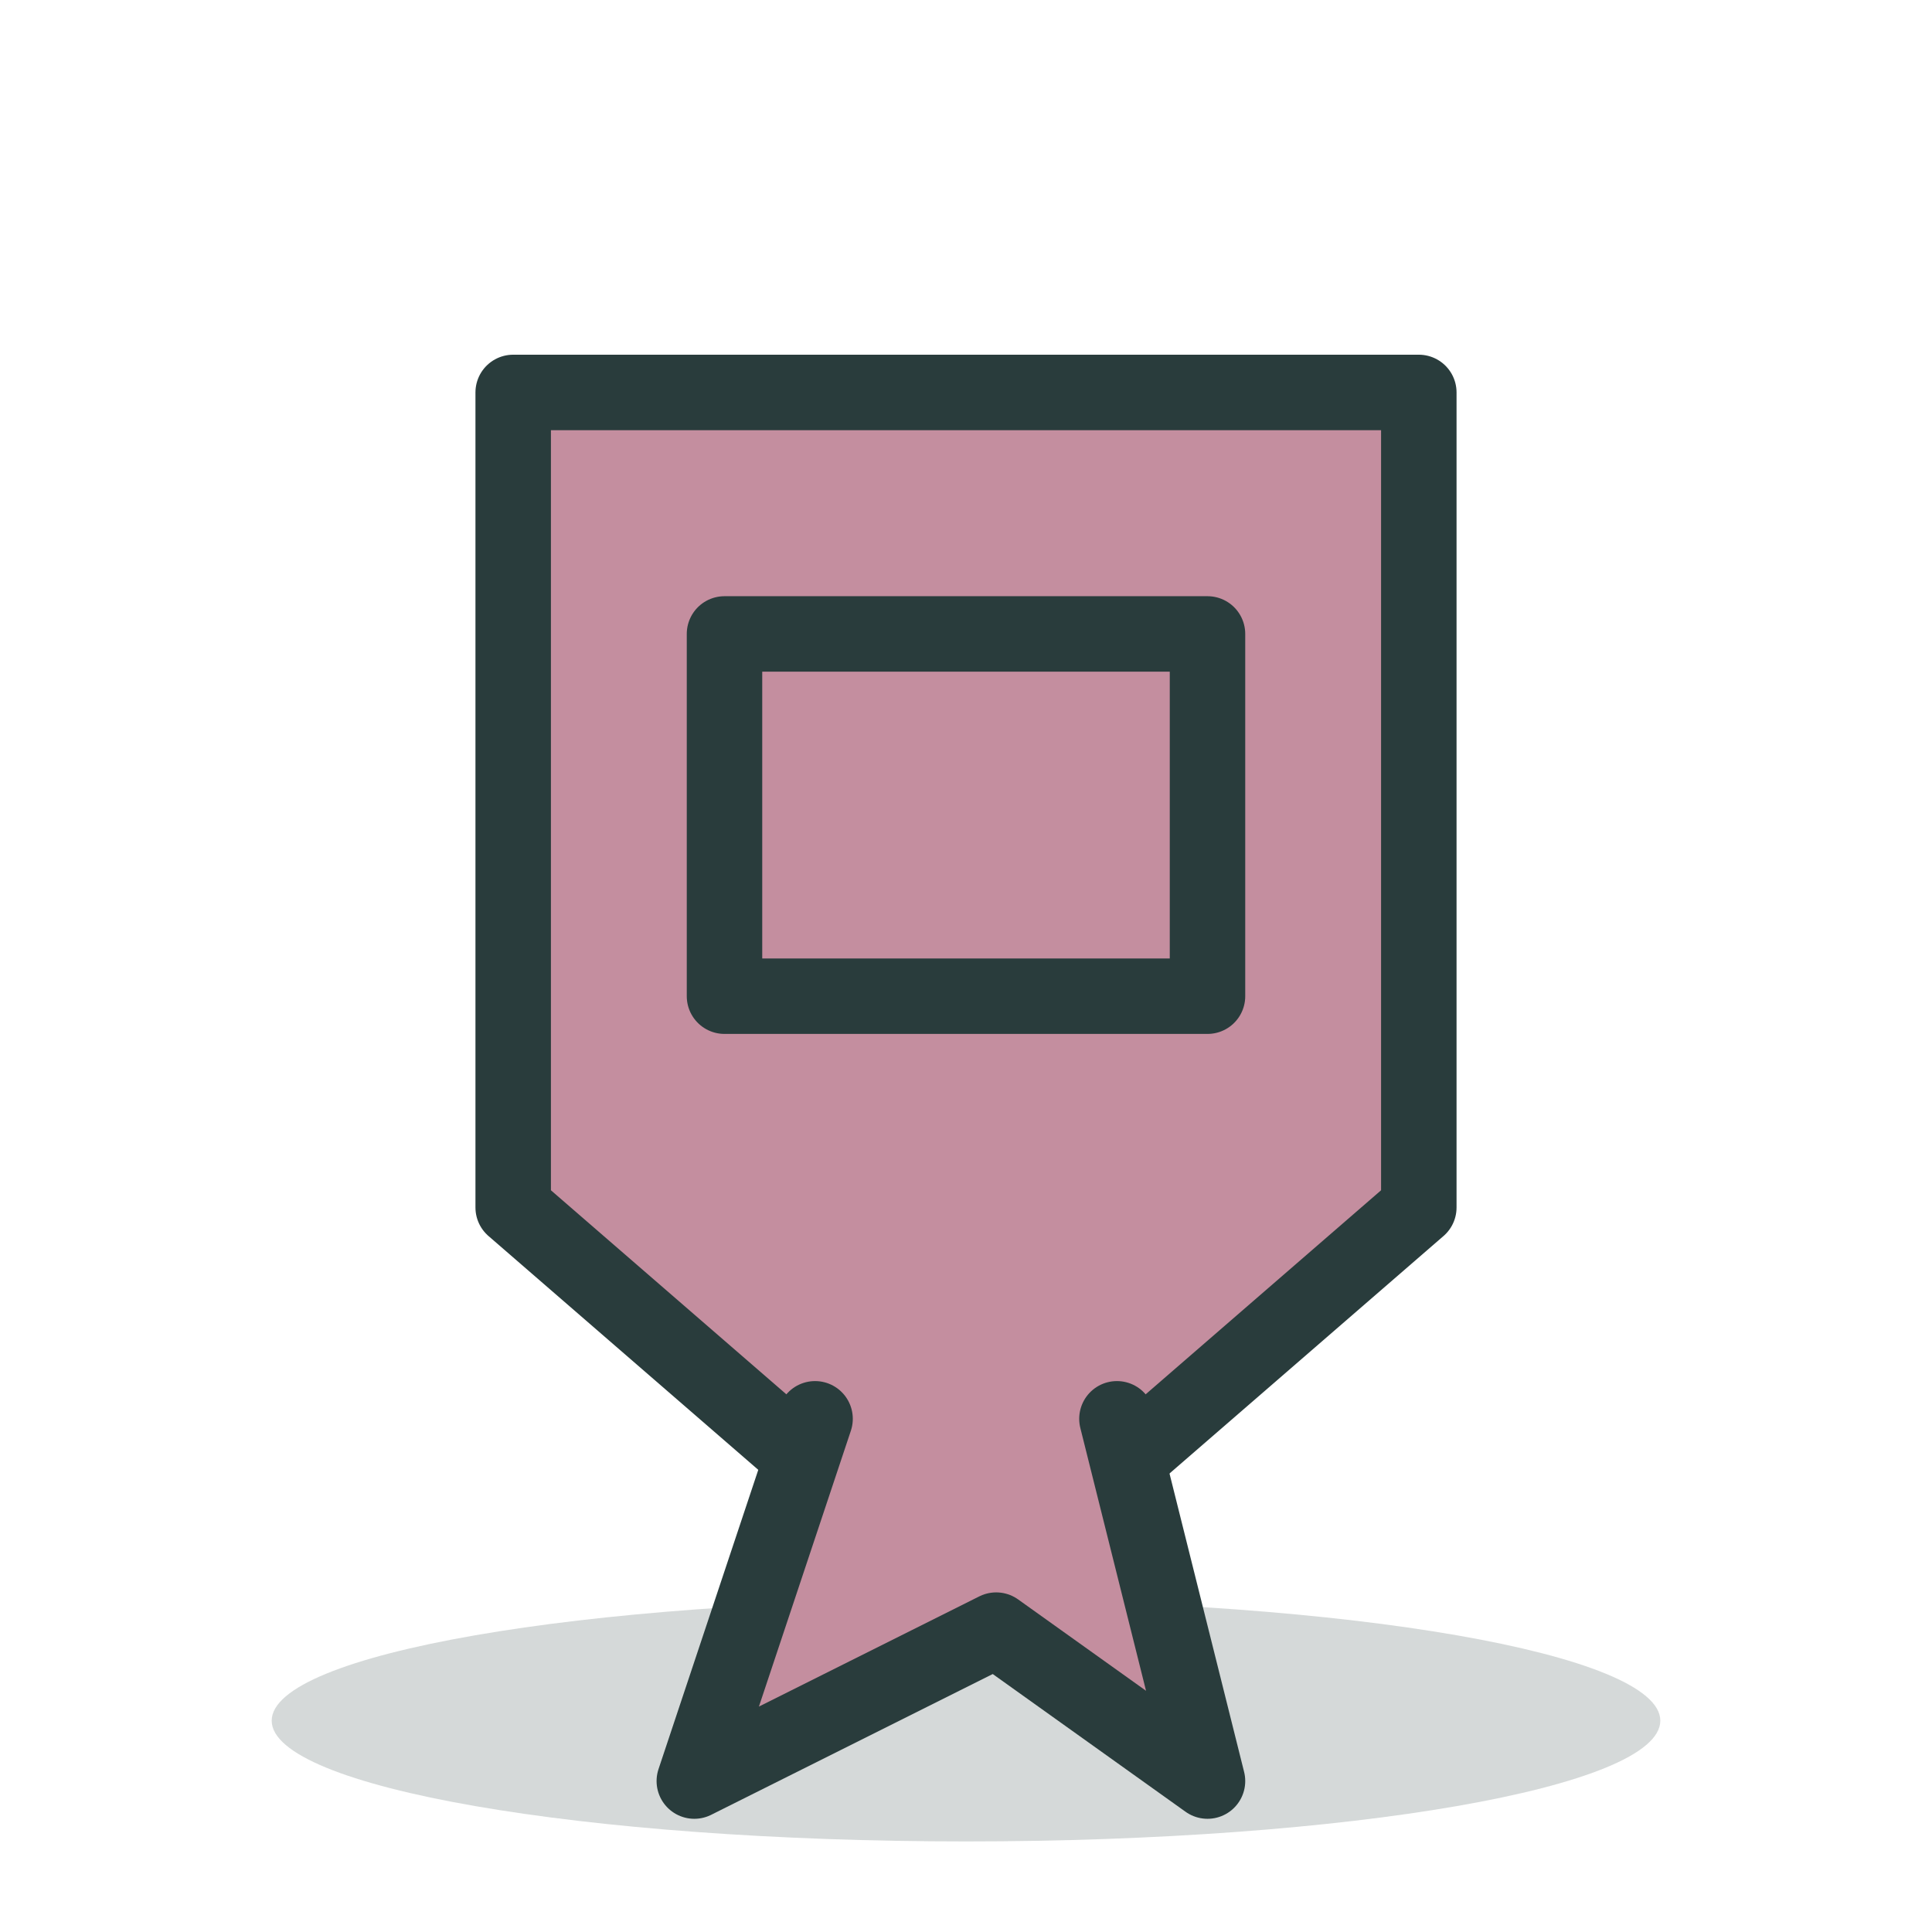
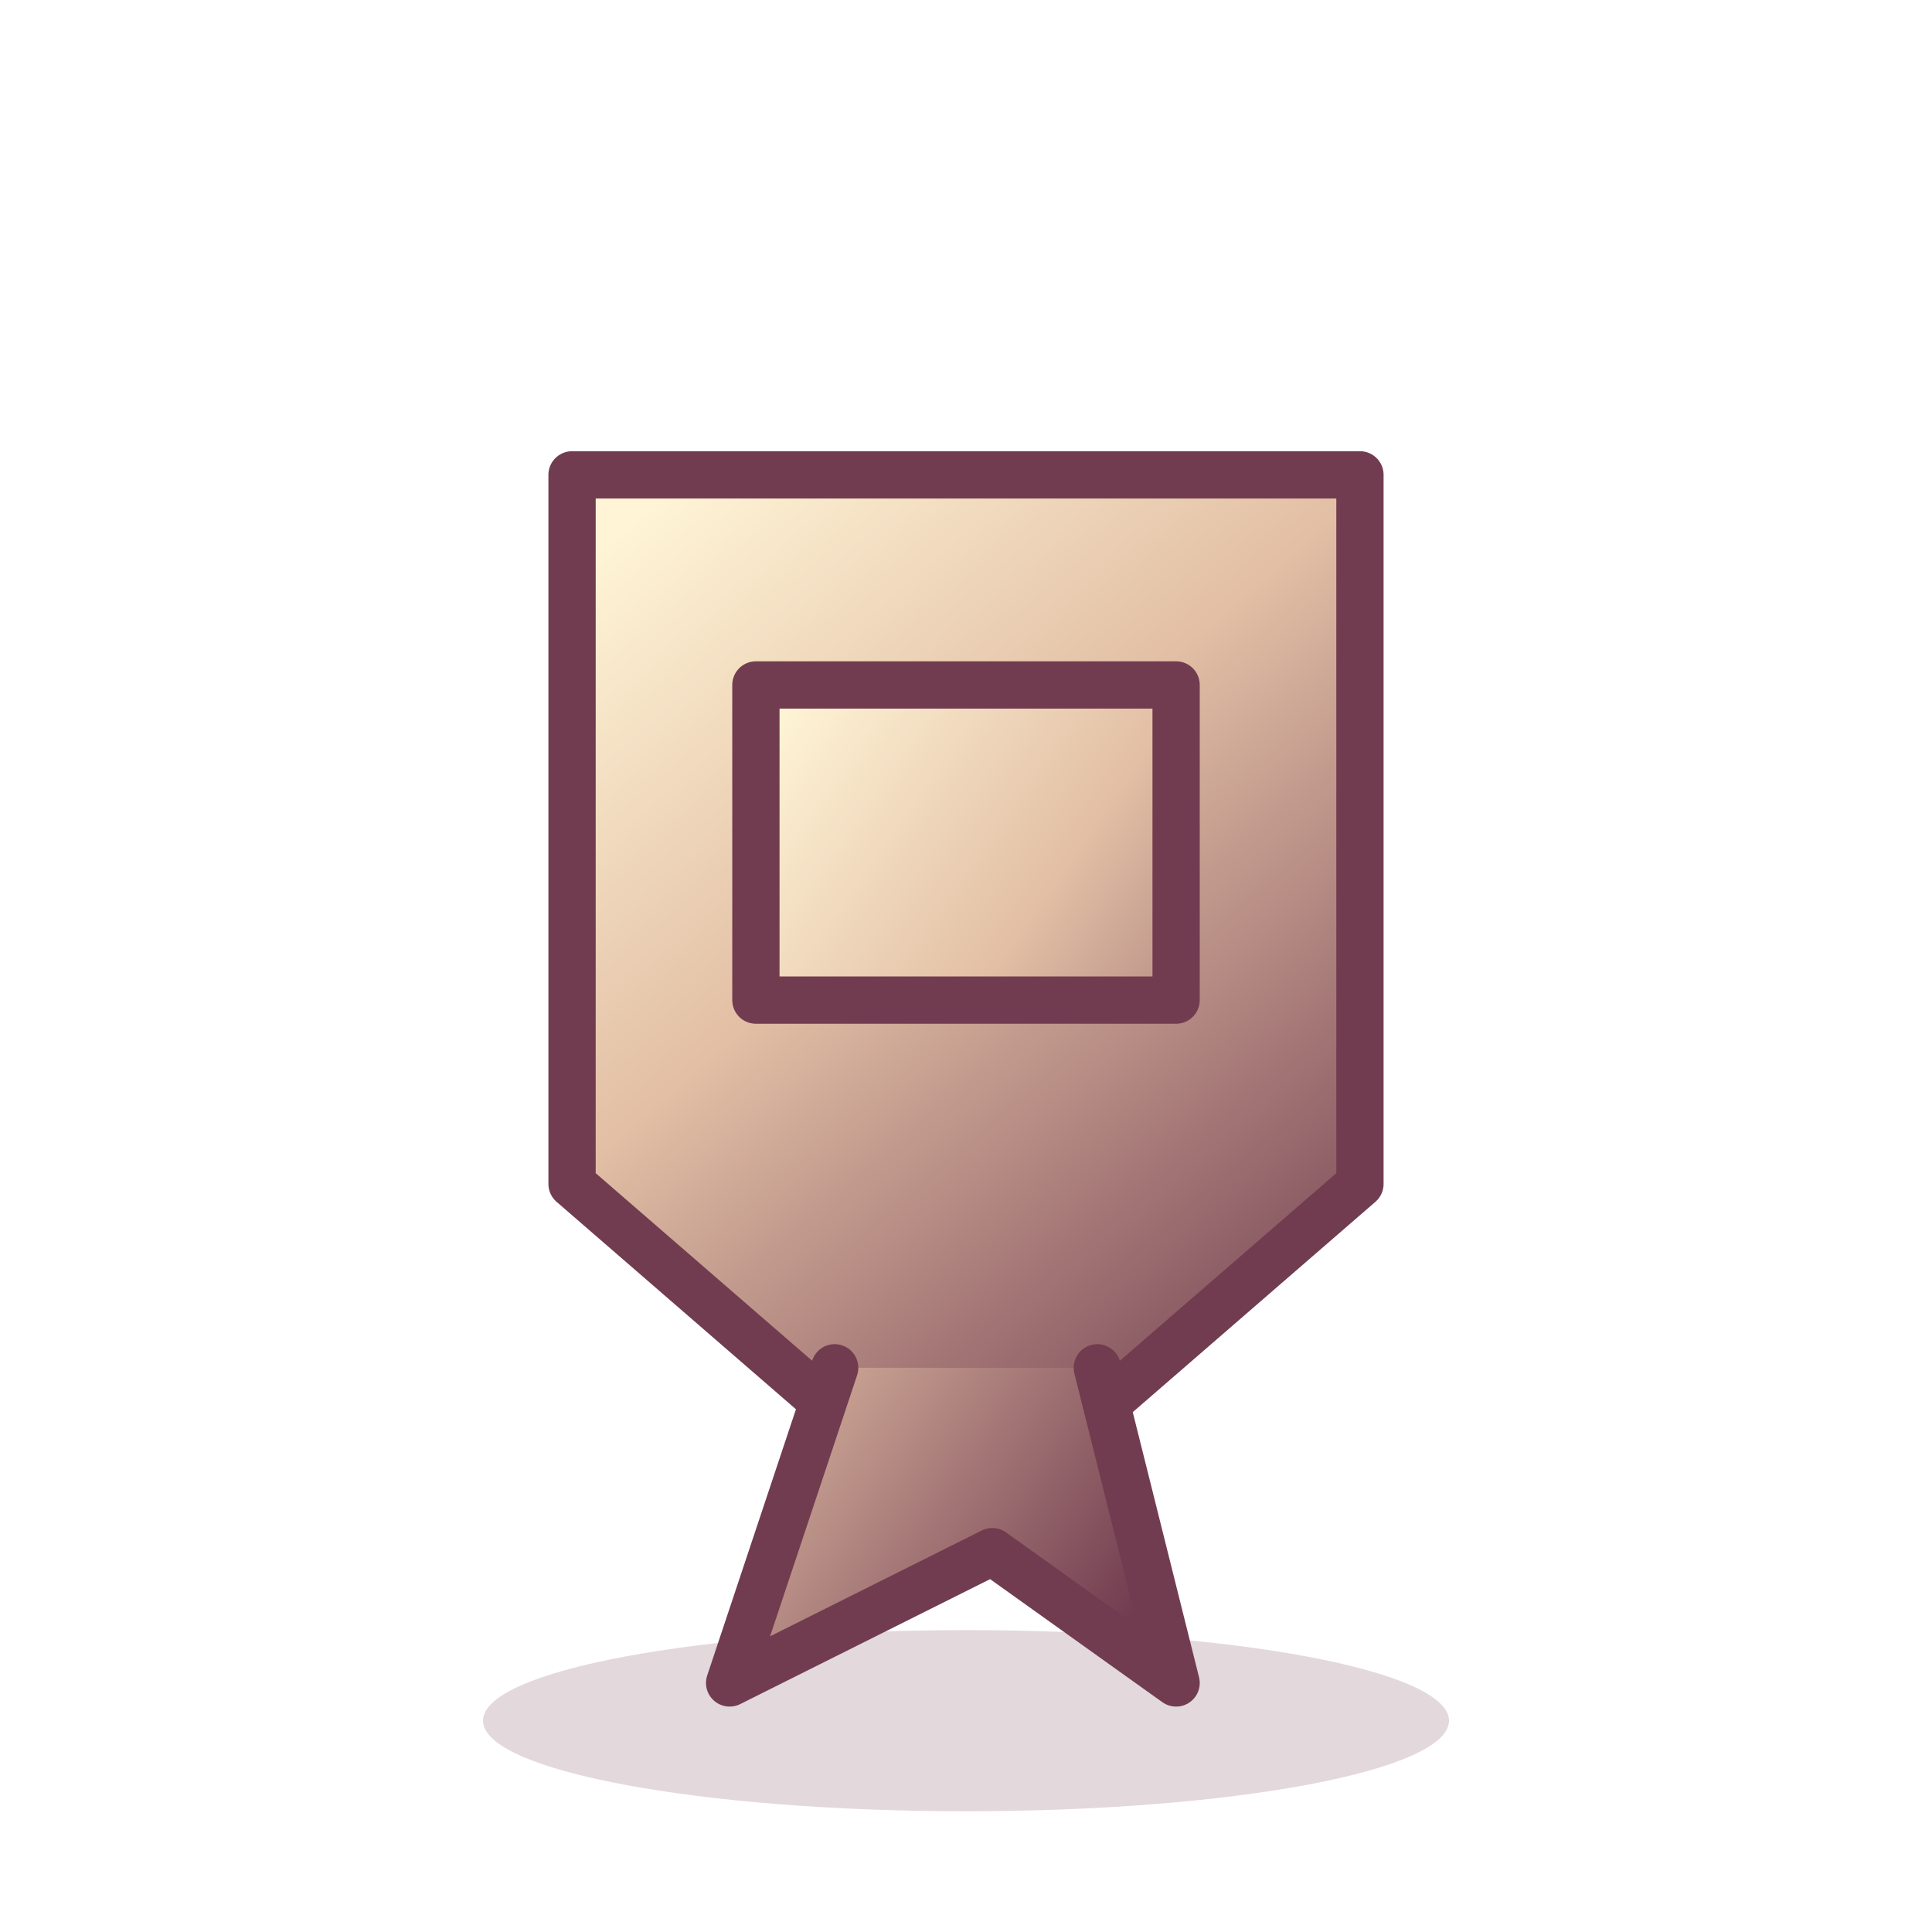
- <svg xmlns="http://www.w3.org/2000/svg" viewBox="0 0 64 64">
-   <ellipse cx="32" cy="57" rx="23" ry="4" fill="#182e2c" opacity=".18" />
-   <g fill="#c48e9f" stroke="#293c3c" stroke-width="2.5" stroke-linejoin="round" stroke-linecap="round">
+ <svg xmlns="http://www.w3.org/2000/svg" viewBox="0 0 64 64" data-family="relic" data-rank="raw" data-material="ivory and crimson parchment">
+   <defs>
+     <linearGradient id="m" x1=".15" y1="0" x2=".8" y2="1" gradientUnits="objectBoundingBox">
+       <stop stop-color="#fff4d6" />
+       <stop offset=".4" stop-color="#e2bfa5" />
+       <stop offset="1" stop-color="#713c50" />
+     </linearGradient>
+   </defs>
+   <ellipse cx="32" cy="57" rx="16" ry="3" fill="#713c50" opacity=".20" />
+   <g transform="translate(32 34) scale(0.87) translate(-32 -34)" fill="url(#m)" stroke="#713c50" stroke-width="1.8" stroke-linejoin="round" stroke-linecap="round">
    <path d="M17 13H47V40L32 53 17 40Z" />
    <path d="M24 21H40V33H24ZM27 47L23 59 33 54 40 59 37 47" />
  </g>
</svg>
